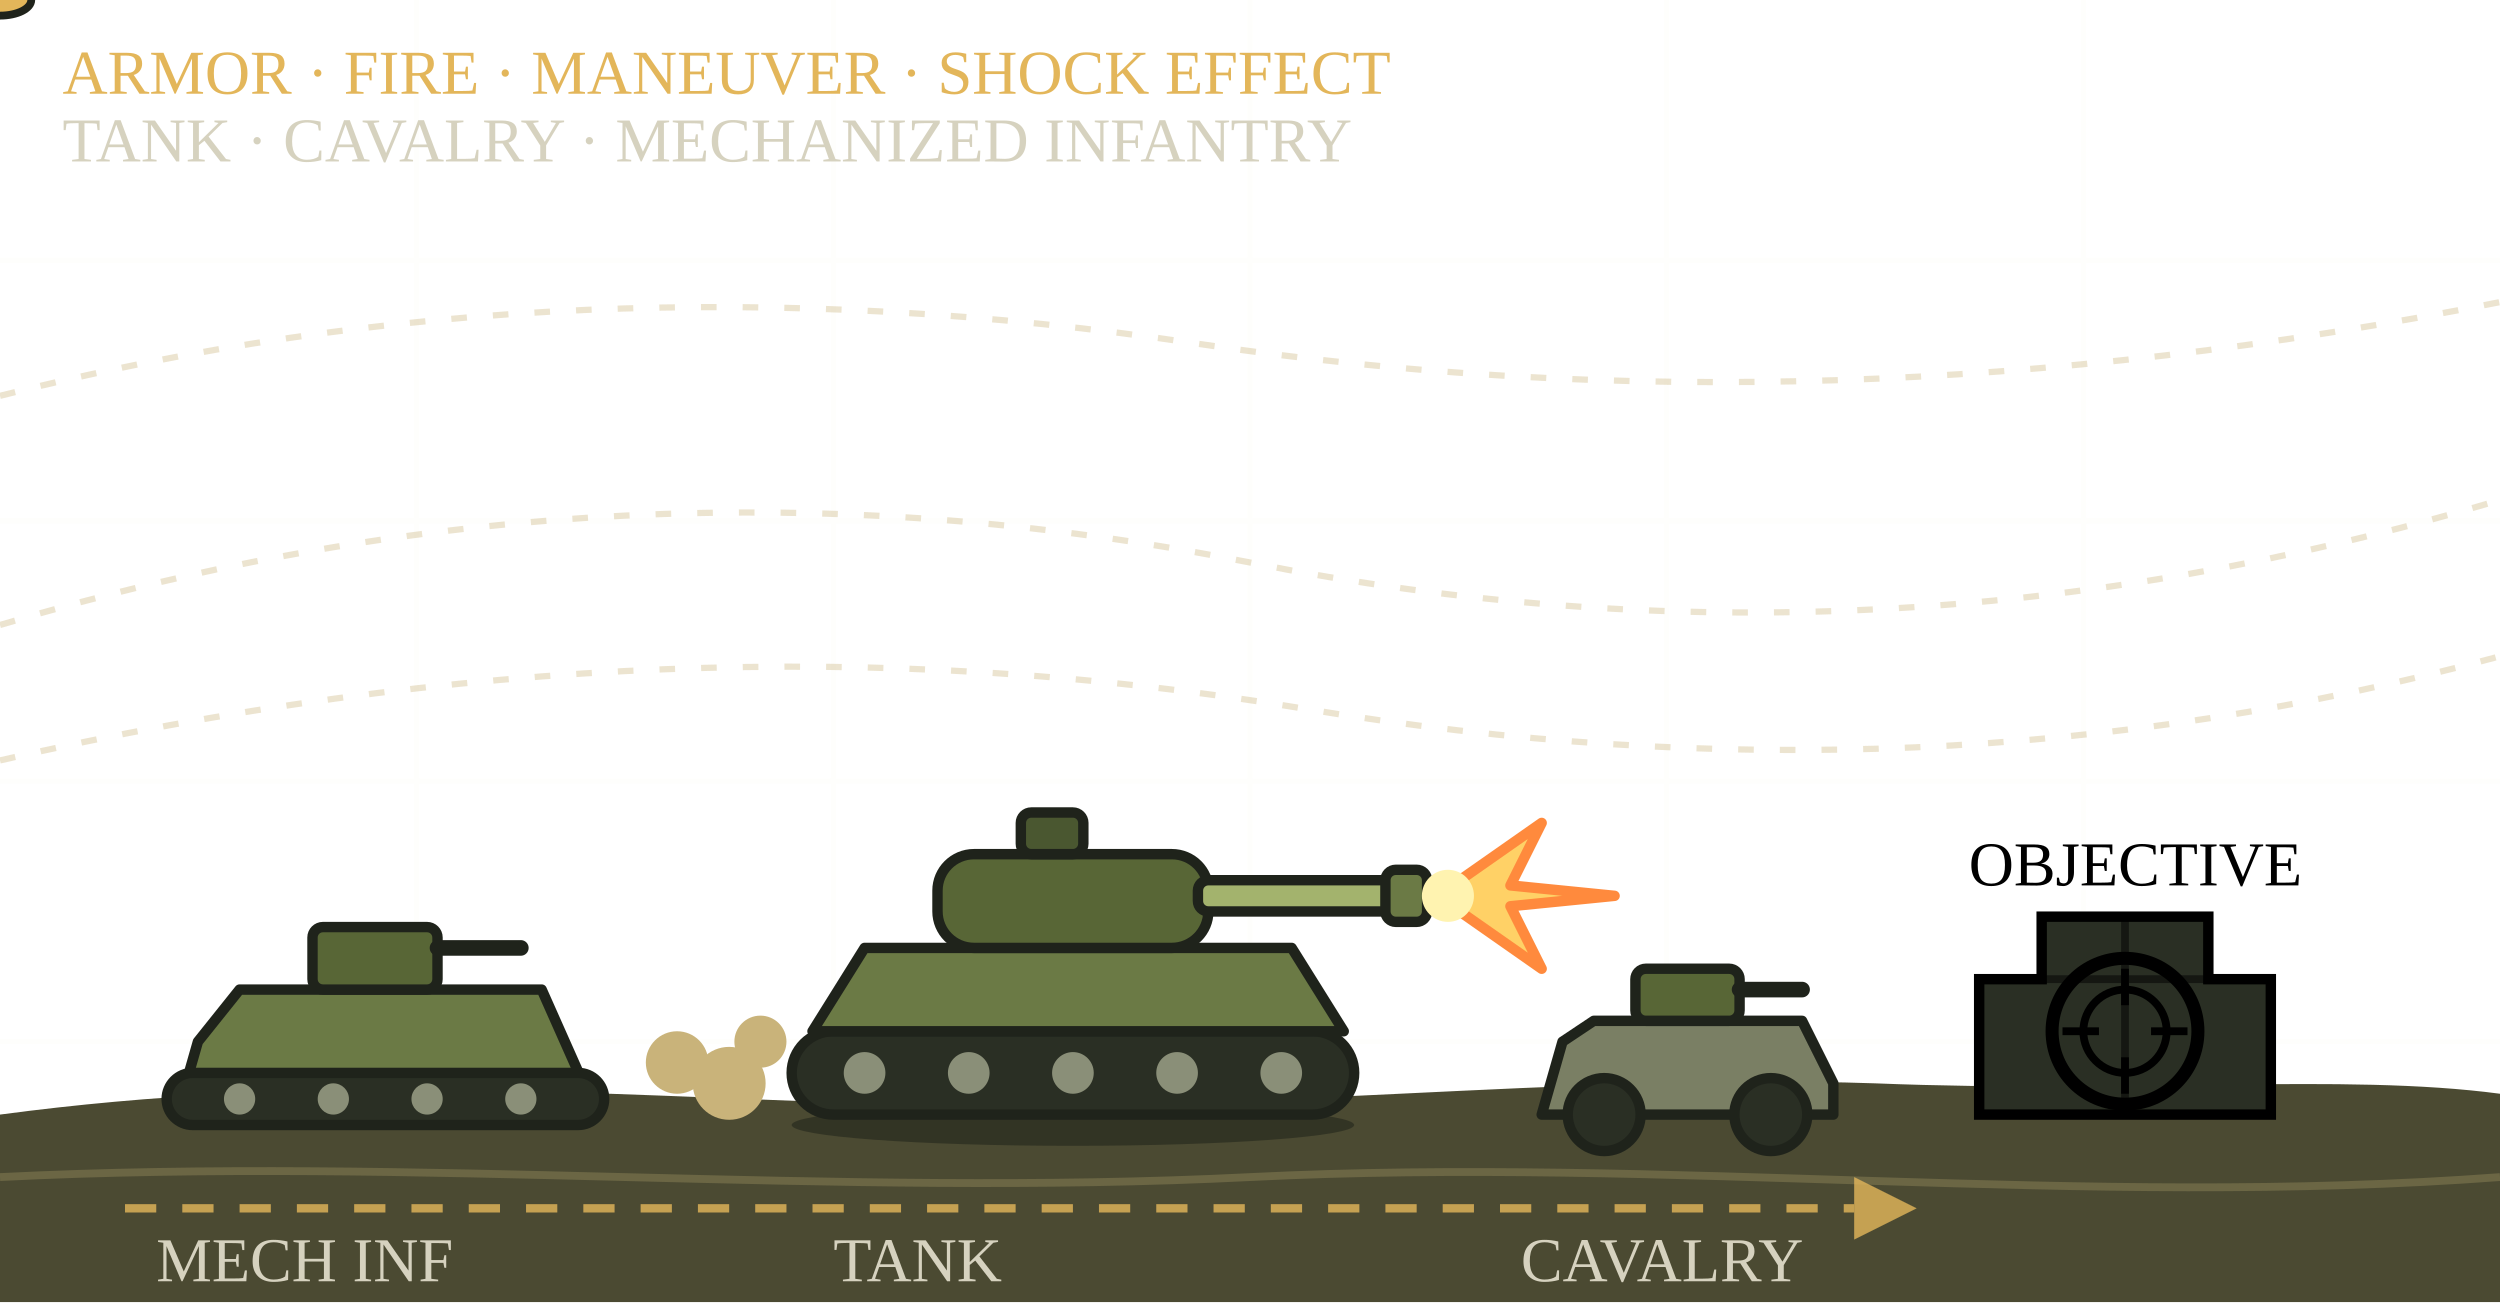
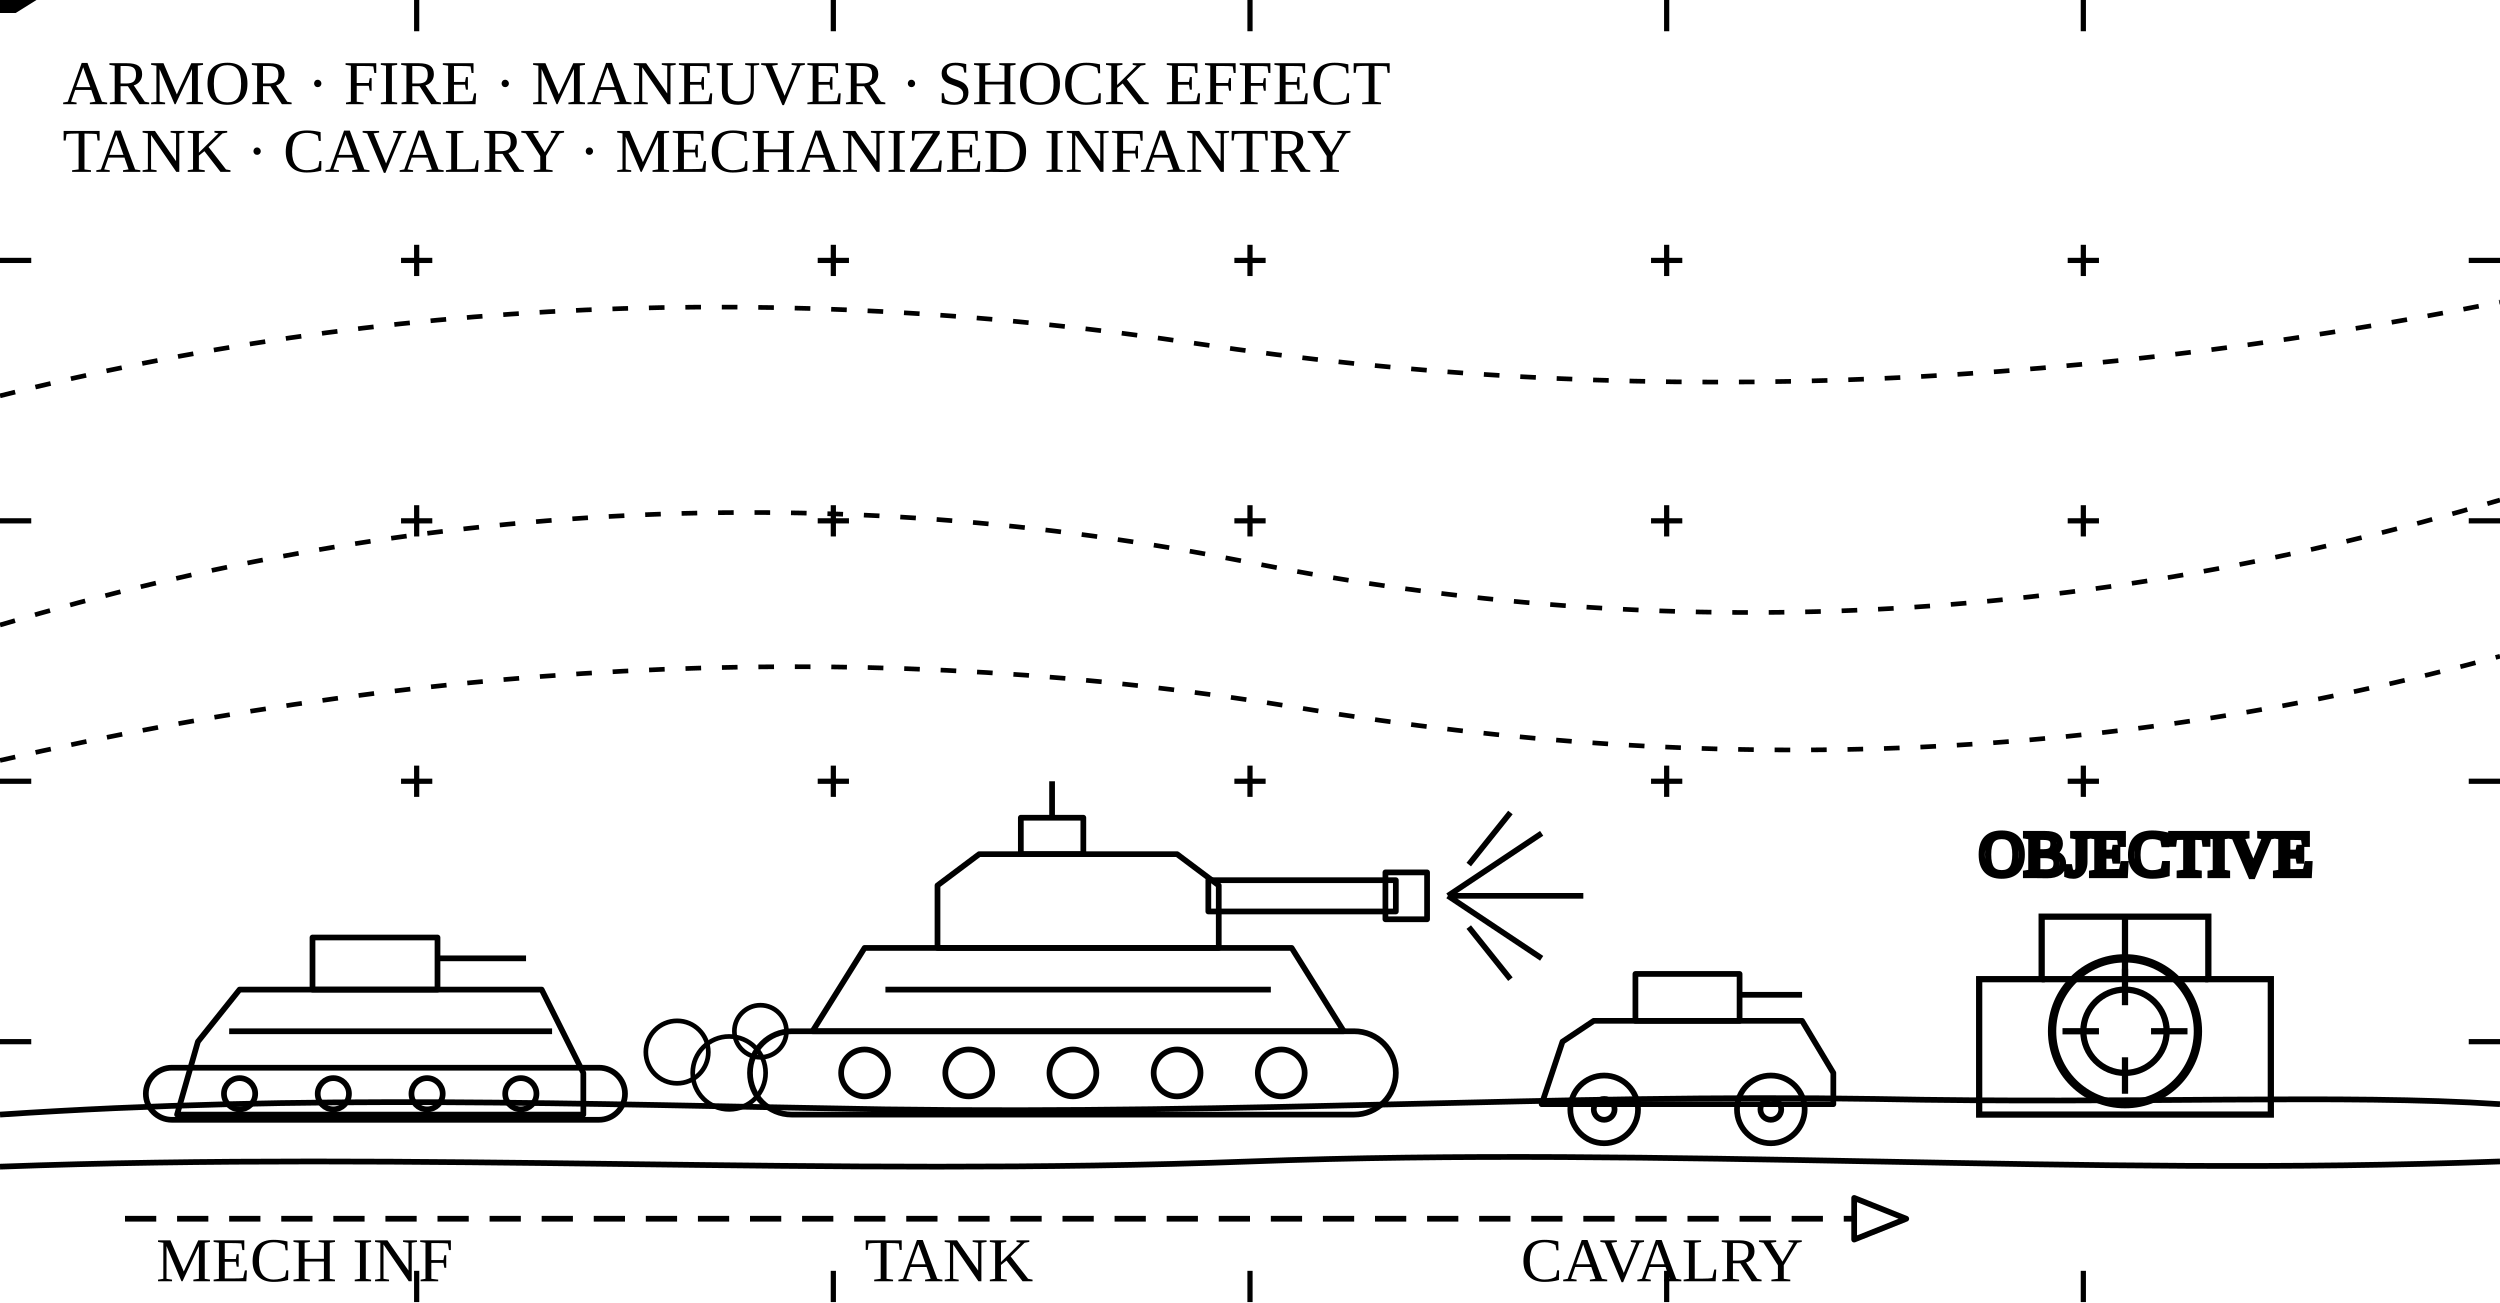
<svg viewBox="0 0 480 250" aria-hidden="true" focusable="false">
-   <path d="M0 50H480M0 100H480M0 150H480M0 200H480M80 0V250M160 0V250M240 0V250M320 0V250M400 0V250" fill="none" stroke="#f3efdf" stroke-opacity="0.08" stroke-width="1" />
-   <g class="terrain-contour" fill="none" stroke="#c9b37a" stroke-opacity="0.35" stroke-width="1.2" stroke-dasharray="3 5">
+   <g class="plate-grid" fill="none" stroke="currentColor">
+     <path class="grid-cross" d="M77 50h6M80 47v6M157 50h6M160 47v6M237 50h6M240 47v6M317 50h6M320 47v6M397 50h6M400 47v6M77 100h6M80 97v6M157 100h6M160 97v6M237 100h6M240 97v6M317 100h6M320 97v6M397 100h6M400 97v6M77 150h6M80 147v6M157 150h6M160 147v6M237 150h6M240 147v6M317 150h6M320 147v6M397 150h6M400 147v6" />
+     <path class="thin" d="M80 0v6M160 0v6M240 0v6M320 0v6M400 0v6M80 244v6M160 244v6M240 244v6M320 244v6M400 244v6M0 50h6M0 100h6M0 150h6M0 200h6M474 50h6M474 100h6M474 150h6M474 200h6" />
+   </g>
+   <g class="terrain-contour" fill="none" stroke="currentColor" stroke-width="0.9" stroke-dasharray="3 4">
    <path d="M0 120Q120 84 240 108T480 96" />
    <path d="M0 146Q130 116 250 136T480 126" />
-     <path d="M0 76Q110 48 230 66T480 58" />
+     <path class="faint" d="M0 76Q110 48 230 66T480 58" />
  </g>
-   <text x="12" y="18" fill="#e3b65a">ARMOR · FIRE · MANEUVER · SHOCK EFFECT</text>
-   <text x="12" y="31" fill="#d6d2bf">TANK · CAVALRY · MECHANIZED INFANTRY</text>
-   <path class="hill" d="M0 214C60 206 110 210 170 212C240 214 300 206 360 208C410 210 450 206 480 210V250H0Z" fill="#4b4a32" />
-   <path d="M0 226C80 222 160 230 240 226C320 222 400 232 480 226" fill="none" stroke="#6b6644" stroke-width="1.5" />
-   <path class="axis-line" d="M24 232H356" fill="none" stroke="#e3b65a" stroke-opacity="0.8" stroke-width="1.6" stroke-dasharray="6 5" />
-   <path d="M356 226L368 232L356 238Z" fill="#e3b65a" fill-opacity="0.8" />
-   <text x="30" y="246" fill="#d6d2bf">MECH INF</text>
-   <text x="160" y="246" fill="#d6d2bf">TANK</text>
-   <text x="292" y="246" fill="#d6d2bf">CAVALRY</text>
-   <g class="aifv">
-     <path d="M34 214H112V208L104 190H46L38 200Z" fill="#6b7a45" stroke="#1f231b" stroke-width="2" stroke-linejoin="round" />
-     <rect x="60" y="178" width="24" height="12" rx="2" fill="#586636" stroke="#1f231b" stroke-width="2" />
-     <path d="M84 182H100" stroke="#1f231b" stroke-width="3" stroke-linecap="round" />
-     <rect x="32" y="206" width="84" height="10" rx="5" fill="#2a2f24" stroke="#1f231b" stroke-width="2" />
-     <circle cx="46" cy="211" r="3" fill="#8a8f78" />
-     <circle cx="64" cy="211" r="3" fill="#8a8f78" />
-     <circle cx="82" cy="211" r="3" fill="#8a8f78" />
-     <circle cx="100" cy="211" r="3" fill="#8a8f78" />
-   </g>
-   <g id="dust" fill="#c9b37a">
-     <circle class="dust-puff" cx="140" cy="208" r="7" />
-     <circle class="dust-puff" cx="130" cy="204" r="6" />
-     <circle class="dust-puff" cx="146" cy="200" r="5" />
-   </g>
-   <g id="tank">
-     <ellipse cx="206" cy="216" rx="54" ry="4" fill="#1b1f16" fill-opacity="0.5" />
-     <rect x="152" y="198" width="108" height="16" rx="8" fill="#2a2f24" stroke="#1f231b" stroke-width="2" />
-     <circle cx="166" cy="206" r="4" fill="#8a8f78" />
-     <circle cx="186" cy="206" r="4" fill="#8a8f78" />
-     <circle cx="206" cy="206" r="4" fill="#8a8f78" />
-     <circle cx="226" cy="206" r="4" fill="#8a8f78" />
-     <circle cx="246" cy="206" r="4" fill="#8a8f78" />
-     <path d="M156 198L166 182H248L258 198Z" fill="#6b7a45" stroke="#1f231b" stroke-width="2" stroke-linejoin="round" />
-     <rect x="180" y="164" width="52" height="18" rx="7" fill="#586636" stroke="#1f231b" stroke-width="2" />
-     <rect x="196" y="156" width="12" height="8" rx="2" fill="#4a5730" stroke="#1f231b" stroke-width="2" />
-     <g id="tank-gun">
-       <rect x="230" y="169" width="40" height="6" rx="2" fill="#a3b36d" stroke="#1f231b" stroke-width="2" />
-       <rect x="266" y="167" width="8" height="10" rx="2" fill="#6b7a45" stroke="#1f231b" stroke-width="2" />
-     </g>
-     <g id="muzzle-blast">
-       <path d="M276 172L296 158L290 170L310 172L290 174L296 186Z" fill="#ffd166" stroke="#ff8a3d" stroke-width="2" stroke-linejoin="round" />
-       <circle cx="278" cy="172" r="5" fill="#fff3b0" />
+   <text class="t-title" x="12" y="20">ARMOR · FIRE · MANEUVER · SHOCK EFFECT</text>
+   <text class="t-mute" x="12" y="33">TANK · CAVALRY · MECHANIZED INFANTRY</text>
+   <g fill="none" stroke="currentColor" stroke-width="1.1" stroke-linejoin="round">
+     <path class="hill ink" d="M0 214C60 210 110 212 170 213C240 214 300 210 360 211C410 212 450 210 480 212" />
+     <path class="thin faint" d="M0 224C80 221 160 226 240 223C320 220 400 226 480 223" />
+     <path class="axis-line acc" d="M24 234H356" stroke-dasharray="6 4" />
+     <path class="acc-f" d="M356 230L366 234L356 238Z" />
+     <g class="aifv ink">
+       <path class="pf" d="M34 214H112V206L104 190H46L38 200Z" />
+       <path class="pf" d="M60 180H84V190H60Z" />
+       <path d="M84 184H101M44 198H106" />
+       <path class="pf" d="M33 205H115A5 5 0 0 1 115 215H33A5 5 0 0 1 33 205Z" />
+       <circle class="thin" cx="46" cy="210" r="3" />
+       <circle class="thin" cx="64" cy="210" r="3" />
+       <circle class="thin" cx="82" cy="210" r="3" />
+       <circle class="thin" cx="100" cy="210" r="3" />
    </g>
  </g>
-   <g class="cavalry">
-     <path d="M296 214H352V208L346 196H306L300 200Z" fill="#7a7f64" stroke="#1f231b" stroke-width="2" stroke-linejoin="round" />
-     <rect x="314" y="186" width="20" height="10" rx="2" fill="#586636" stroke="#1f231b" stroke-width="2" />
-     <path d="M334 190H346" stroke="#1f231b" stroke-width="3" stroke-linecap="round" />
-     <circle cx="308" cy="214" r="7" fill="#2a2f24" stroke="#1f231b" stroke-width="2" />
-     <circle cx="340" cy="214" r="7" fill="#2a2f24" stroke="#1f231b" stroke-width="2" />
+   <text x="30" y="246">MECH INF</text>
+   <text x="166" y="246">TANK</text>
+   <text x="292" y="246">CAVALRY</text>
+   <g id="dust" fill="none" stroke="currentColor" stroke-width="0.9">
+     <circle class="dust-puff" cx="140" cy="206" r="7" />
+     <circle class="dust-puff" cx="130" cy="202" r="6" />
+     <circle class="dust-puff" cx="146" cy="198" r="5" />
  </g>
-   <g id="objective" fill="none" stroke="currentColor" stroke-width="1.5">
-     <path d="M380 214V188H392V176H424V188H436V214Z" fill="#2a2f24" stroke-width="2" />
-     <path d="M392 188H424M408 176V214" stroke-opacity="0.5" />
+   <g id="tank" fill="none" stroke="currentColor" stroke-width="1.1" stroke-linejoin="round">
+     <g class="ink">
+       <path class="pf" d="M152 198H260A8 8 0 0 1 260 214H152A8 8 0 0 1 152 198Z" />
+       <circle class="thin" cx="166" cy="206" r="4.5" />
+       <circle class="thin" cx="186" cy="206" r="4.5" />
+       <circle class="thin" cx="206" cy="206" r="4.5" />
+       <circle class="thin" cx="226" cy="206" r="4.5" />
+       <circle class="thin" cx="246" cy="206" r="4.5" />
+       <path class="pf" d="M156 198L166 182H248L258 198Z" />
+       <path class="thin" d="M170 190H244" />
+       <path class="pf" d="M180 182V170L188 164H226L234 170V182Z" />
+       <path class="pf" d="M196 164V157H208V164Z" />
+       <path class="thin" d="M202 157V150" />
+     </g>
+     <g id="tank-gun" class="ink">
+       <path class="pf" d="M232 169H268V175H232Z" />
+       <path class="pf" d="M266 167.5H274V176.5H266Z" />
+     </g>
+     <g id="muzzle-blast" class="acc">
+       <path d="M278 172L296 160M278 172L304 172M278 172L296 184M282 166L290 156M282 178L290 188" />
+     </g>
+   </g>
+   <g class="cavalry" fill="none" stroke="currentColor" stroke-width="1.1" stroke-linejoin="round">
+     <g class="ink">
+       <path class="pf" d="M296 212H352V206L346 196H306L300 200Z" />
+       <path class="pf" d="M314 187H334V196H314Z" />
+       <path d="M334 191H346" />
+       <circle class="pf" cx="308" cy="213" r="6.5" />
+       <circle class="pf" cx="340" cy="213" r="6.5" />
+       <circle class="thin" cx="308" cy="213" r="2" />
+       <circle class="thin" cx="340" cy="213" r="2" />
+     </g>
+   </g>
+   <g id="objective" fill="none" stroke="currentColor" stroke-width="1.2">
+     <path class="pf" d="M380 214V188H392V176H424V188H436V214Z" />
+     <path class="thin" d="M392 188H424M408 176V188" />
    <circle cx="408" cy="198" r="8" />
    <path d="M408 186V193M408 203V210M396 198H403M413 198H420" />
-     <circle class="impact-pulse" cx="408" cy="198" r="14" stroke-width="2.5" />
-     <text x="378" y="170" fill="currentColor" stroke="none">OBJECTIVE</text>
+     <circle class="impact-pulse" cx="408" cy="198" r="14" stroke-width="1.6" />
+     <text class="t-acc" x="380" y="168">OBJECTIVE</text>
  </g>
  <g id="shell">
-     <ellipse cx="0" cy="0" rx="6" ry="3" fill="#e3b65a" stroke="#1f231b" stroke-width="1.5" />
+     <path class="acc-f" d="M-6 -2.5H3L7 0L3 2.5H-6Z" />
  </g>
</svg>
